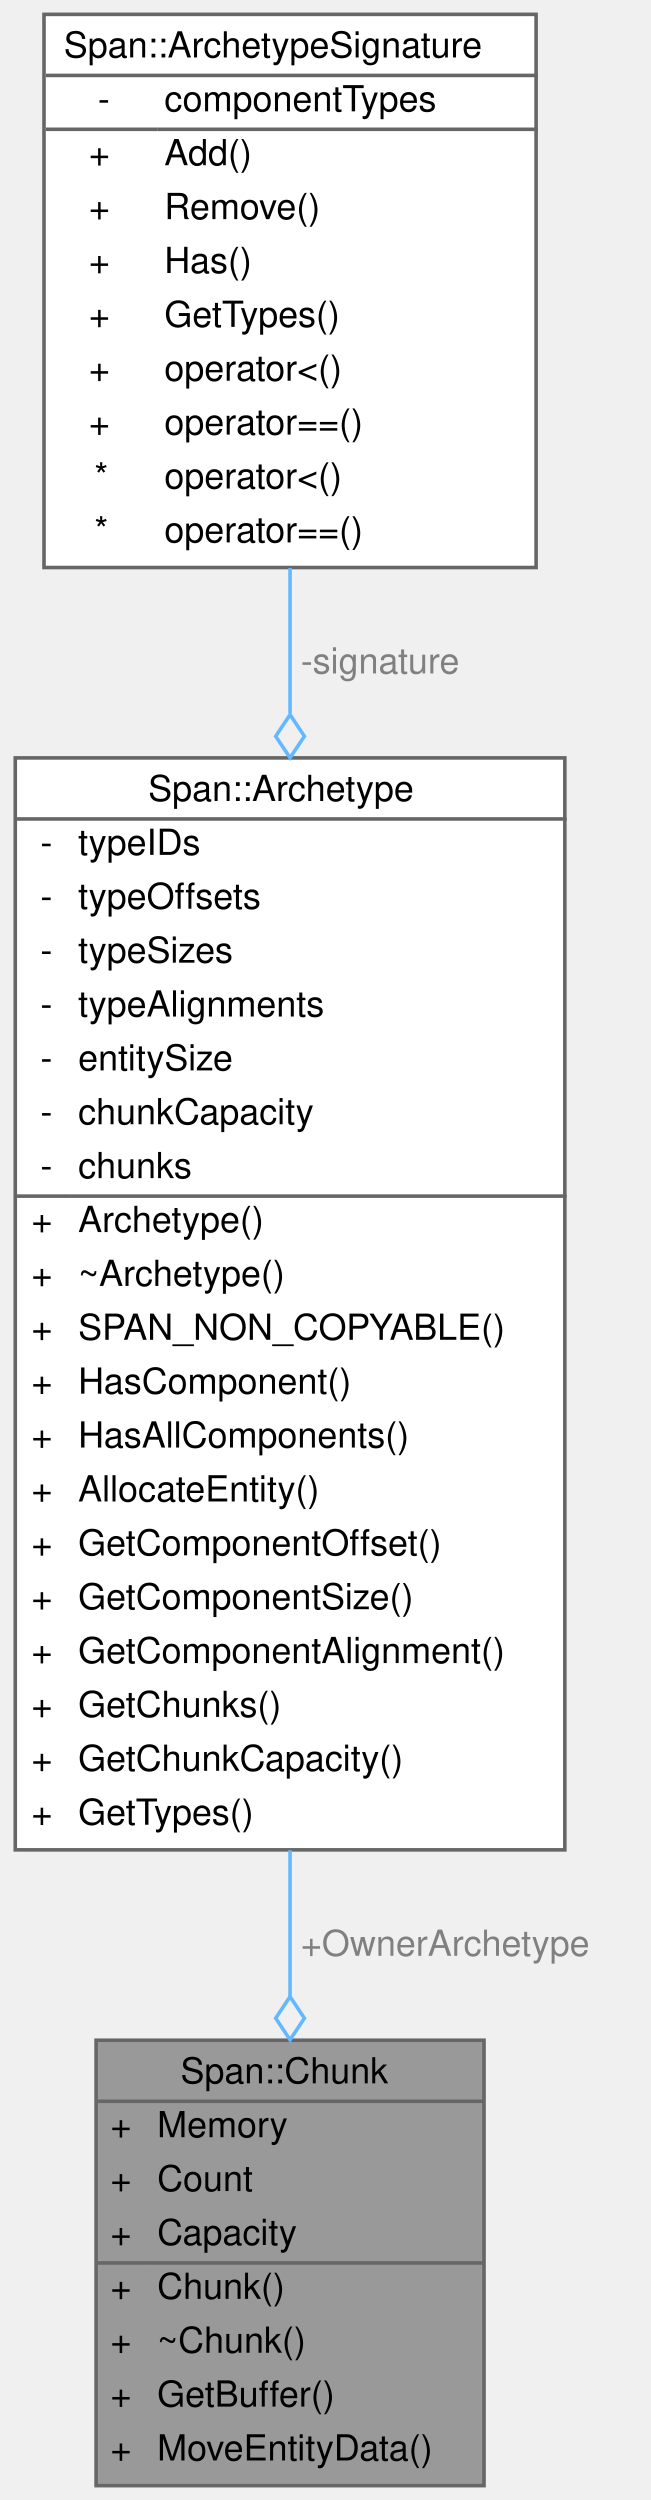
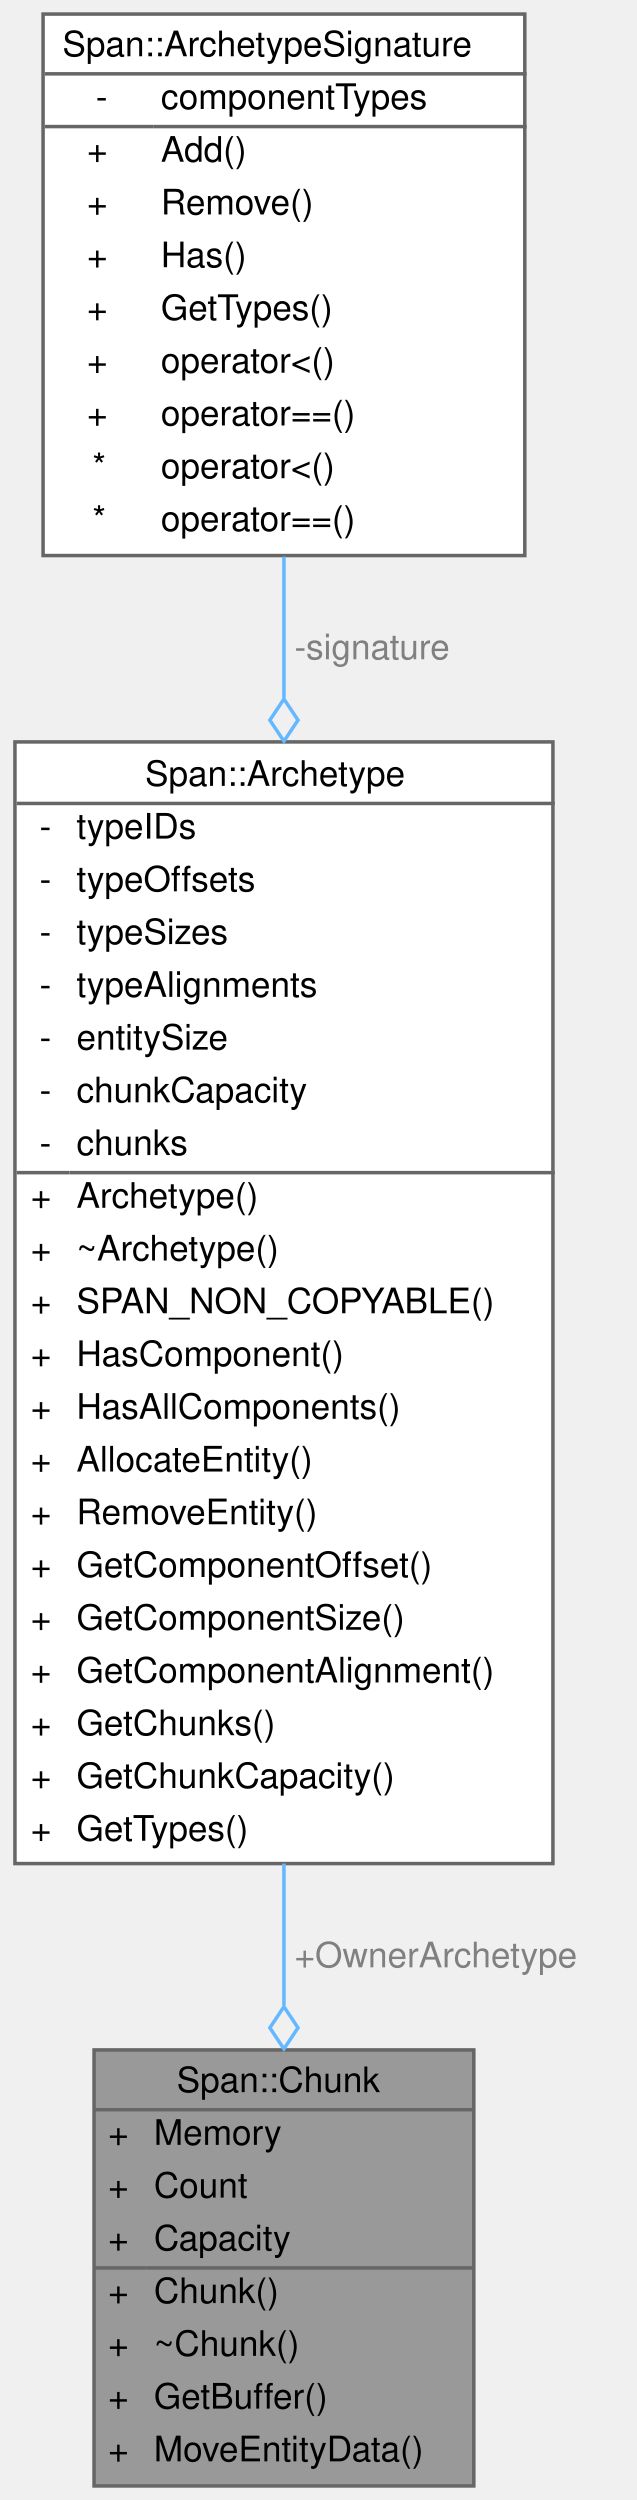
- <svg xmlns="http://www.w3.org/2000/svg" xmlns:xlink="http://www.w3.org/1999/xlink" width="181pt" height="696pt" viewBox="0.00 0.00 180.50 696.00">
-   <g id="graph0" class="graph" transform="scale(1 1) rotate(0) translate(4 692)">
+ <svg xmlns="http://www.w3.org/2000/svg" xmlns:xlink="http://www.w3.org/1999/xlink" width="181pt" height="711pt" viewBox="0.00 0.00 180.50 711.00">
+   <g id="graph0" class="graph" transform="scale(1 1) rotate(0) translate(4 707)">
    <g id="Node000001" class="node">
      <g id="a_Node000001">
        <a xlink:title="🧱 コンポーネントデータを格納する固定サイズのメモリブロック。">
          <polygon fill="#999999" stroke="transparent" points="130.5,-124 22.5,-124 22.5,0 130.5,0 130.5,-124" />
          <text text-anchor="start" x="46" y="-112" font-family="Helvetica,sans-Serif" font-size="10.00">Span::Chunk</text>
          <text text-anchor="start" x="26.5" y="-97" font-family="Helvetica,sans-Serif" font-size="10.00">+</text>
          <text text-anchor="start" x="39.5" y="-97" font-family="Helvetica,sans-Serif" font-size="10.00">Memory</text>
          <text text-anchor="start" x="26.5" y="-82" font-family="Helvetica,sans-Serif" font-size="10.00">+</text>
          <text text-anchor="start" x="39.5" y="-82" font-family="Helvetica,sans-Serif" font-size="10.00">Count</text>
          <text text-anchor="start" x="26.5" y="-67" font-family="Helvetica,sans-Serif" font-size="10.00">+</text>
          <text text-anchor="start" x="39.5" y="-67" font-family="Helvetica,sans-Serif" font-size="10.00">Capacity</text>
          <text text-anchor="start" x="26.5" y="-52" font-family="Helvetica,sans-Serif" font-size="10.00">+</text>
          <text text-anchor="start" x="39.5" y="-52" font-family="Helvetica,sans-Serif" font-size="10.00">Chunk()</text>
          <text text-anchor="start" x="26.5" y="-37" font-family="Helvetica,sans-Serif" font-size="10.00">+</text>
          <text text-anchor="start" x="39.5" y="-37" font-family="Helvetica,sans-Serif" font-size="10.00">~Chunk()</text>
          <text text-anchor="start" x="26.5" y="-22" font-family="Helvetica,sans-Serif" font-size="10.00">+</text>
          <text text-anchor="start" x="39.5" y="-22" font-family="Helvetica,sans-Serif" font-size="10.00">GetBuffer()</text>
          <text text-anchor="start" x="26.5" y="-7" font-family="Helvetica,sans-Serif" font-size="10.00">+</text>
          <text text-anchor="start" x="39.5" y="-7" font-family="Helvetica,sans-Serif" font-size="10.00">MoveEntityData()</text>
          <polygon fill="#666666" stroke="#666666" points="22.5,-107 22.5,-107 130.5,-107 130.5,-107 22.5,-107" />
          <polygon fill="#666666" stroke="#666666" points="22.5,-62 22.5,-62 37.5,-62 37.5,-62 22.5,-62" />
          <polygon fill="#666666" stroke="#666666" points="37.5,-62 37.5,-62 130.5,-62 130.5,-62 37.5,-62" />
          <polygon fill="none" stroke="#666666" points="22.5,0 22.5,-124 130.5,-124 130.5,0 22.5,0" />
        </a>
      </g>
    </g>
    <g id="Node000002" class="node">
      <g id="a_Node000002">
        <a xlink:href="classSpan_1_1Archetype.html" target="_top" xlink:title="🏢 エンティティのコンテナクラス。メモリレイアウトを管理します。">
-           <polygon fill="white" stroke="transparent" points="153,-481 0,-481 0,-177 153,-177 153,-481" />
-           <text text-anchor="start" x="37" y="-469" font-family="Helvetica,sans-Serif" font-size="10.00">Span::Archetype</text>
-           <text text-anchor="start" x="7" y="-454" font-family="Helvetica,sans-Serif" font-size="10.00">-</text>
-           <text text-anchor="start" x="17.5" y="-454" font-family="Helvetica,sans-Serif" font-size="10.00">typeIDs</text>
-           <text text-anchor="start" x="7" y="-439" font-family="Helvetica,sans-Serif" font-size="10.00">-</text>
-           <text text-anchor="start" x="17.5" y="-439" font-family="Helvetica,sans-Serif" font-size="10.00">typeOffsets</text>
-           <text text-anchor="start" x="7" y="-424" font-family="Helvetica,sans-Serif" font-size="10.00">-</text>
-           <text text-anchor="start" x="17.5" y="-424" font-family="Helvetica,sans-Serif" font-size="10.00">typeSizes</text>
-           <text text-anchor="start" x="7" y="-409" font-family="Helvetica,sans-Serif" font-size="10.00">-</text>
-           <text text-anchor="start" x="17.5" y="-409" font-family="Helvetica,sans-Serif" font-size="10.00">typeAlignments</text>
-           <text text-anchor="start" x="7" y="-394" font-family="Helvetica,sans-Serif" font-size="10.00">-</text>
-           <text text-anchor="start" x="17.5" y="-394" font-family="Helvetica,sans-Serif" font-size="10.00">entitySize</text>
-           <text text-anchor="start" x="7" y="-379" font-family="Helvetica,sans-Serif" font-size="10.00">-</text>
-           <text text-anchor="start" x="17.5" y="-379" font-family="Helvetica,sans-Serif" font-size="10.00">chunkCapacity</text>
-           <text text-anchor="start" x="7" y="-364" font-family="Helvetica,sans-Serif" font-size="10.00">-</text>
-           <text text-anchor="start" x="17.5" y="-364" font-family="Helvetica,sans-Serif" font-size="10.00">chunks</text>
-           <text text-anchor="start" x="4.5" y="-349" font-family="Helvetica,sans-Serif" font-size="10.00">+</text>
-           <text text-anchor="start" x="17.5" y="-349" font-family="Helvetica,sans-Serif" font-size="10.00">Archetype()</text>
-           <text text-anchor="start" x="4.5" y="-334" font-family="Helvetica,sans-Serif" font-size="10.00">+</text>
-           <text text-anchor="start" x="17.5" y="-334" font-family="Helvetica,sans-Serif" font-size="10.00">~Archetype()</text>
-           <text text-anchor="start" x="4.5" y="-319" font-family="Helvetica,sans-Serif" font-size="10.00">+</text>
-           <text text-anchor="start" x="17.5" y="-319" font-family="Helvetica,sans-Serif" font-size="10.00">SPAN_NON_COPYABLE()</text>
-           <text text-anchor="start" x="4.5" y="-304" font-family="Helvetica,sans-Serif" font-size="10.00">+</text>
-           <text text-anchor="start" x="17.5" y="-304" font-family="Helvetica,sans-Serif" font-size="10.00">HasComponent()</text>
-           <text text-anchor="start" x="4.5" y="-289" font-family="Helvetica,sans-Serif" font-size="10.00">+</text>
-           <text text-anchor="start" x="17.5" y="-289" font-family="Helvetica,sans-Serif" font-size="10.00">HasAllComponents()</text>
-           <text text-anchor="start" x="4.5" y="-274" font-family="Helvetica,sans-Serif" font-size="10.00">+</text>
-           <text text-anchor="start" x="17.5" y="-274" font-family="Helvetica,sans-Serif" font-size="10.00">AllocateEntity()</text>
-           <text text-anchor="start" x="4.5" y="-259" font-family="Helvetica,sans-Serif" font-size="10.00">+</text>
-           <text text-anchor="start" x="17.5" y="-259" font-family="Helvetica,sans-Serif" font-size="10.00">GetComponentOffset()</text>
-           <text text-anchor="start" x="4.5" y="-244" font-family="Helvetica,sans-Serif" font-size="10.00">+</text>
-           <text text-anchor="start" x="17.5" y="-244" font-family="Helvetica,sans-Serif" font-size="10.00">GetComponentSize()</text>
-           <text text-anchor="start" x="4.5" y="-229" font-family="Helvetica,sans-Serif" font-size="10.00">+</text>
-           <text text-anchor="start" x="17.5" y="-229" font-family="Helvetica,sans-Serif" font-size="10.00">GetComponentAlignment()</text>
-           <text text-anchor="start" x="4.5" y="-214" font-family="Helvetica,sans-Serif" font-size="10.00">+</text>
-           <text text-anchor="start" x="17.5" y="-214" font-family="Helvetica,sans-Serif" font-size="10.00">GetChunks()</text>
-           <text text-anchor="start" x="4.5" y="-199" font-family="Helvetica,sans-Serif" font-size="10.00">+</text>
-           <text text-anchor="start" x="17.5" y="-199" font-family="Helvetica,sans-Serif" font-size="10.00">GetChunkCapacity()</text>
-           <text text-anchor="start" x="4.5" y="-184" font-family="Helvetica,sans-Serif" font-size="10.00">+</text>
-           <text text-anchor="start" x="17.5" y="-184" font-family="Helvetica,sans-Serif" font-size="10.00">GetTypes()</text>
-           <polygon fill="#666666" stroke="#666666" points="0.5,-464 0.5,-464 153.5,-464 153.5,-464 0.5,-464" />
-           <polygon fill="#666666" stroke="#666666" points="0.5,-359 0.5,-359 15.5,-359 15.5,-359 0.5,-359" />
-           <polygon fill="#666666" stroke="#666666" points="15.5,-359 15.5,-359 153.5,-359 153.5,-359 15.5,-359" />
-           <polygon fill="none" stroke="#666666" points="0,-177 0,-481 153,-481 153,-177 0,-177" />
+           <polygon fill="white" stroke="transparent" points="153,-496 0,-496 0,-177 153,-177 153,-496" />
+           <text text-anchor="start" x="37" y="-483.5" font-family="Helvetica,sans-Serif" font-size="10.00">Span::Archetype</text>
+           <text text-anchor="start" x="7" y="-468.5" font-family="Helvetica,sans-Serif" font-size="10.00">-</text>
+           <text text-anchor="start" x="17.5" y="-468.5" font-family="Helvetica,sans-Serif" font-size="10.00">typeIDs</text>
+           <text text-anchor="start" x="7" y="-453.5" font-family="Helvetica,sans-Serif" font-size="10.00">-</text>
+           <text text-anchor="start" x="17.5" y="-453.5" font-family="Helvetica,sans-Serif" font-size="10.00">typeOffsets</text>
+           <text text-anchor="start" x="7" y="-438.5" font-family="Helvetica,sans-Serif" font-size="10.00">-</text>
+           <text text-anchor="start" x="17.5" y="-438.5" font-family="Helvetica,sans-Serif" font-size="10.00">typeSizes</text>
+           <text text-anchor="start" x="7" y="-423.5" font-family="Helvetica,sans-Serif" font-size="10.00">-</text>
+           <text text-anchor="start" x="17.5" y="-423.5" font-family="Helvetica,sans-Serif" font-size="10.00">typeAlignments</text>
+           <text text-anchor="start" x="7" y="-408.5" font-family="Helvetica,sans-Serif" font-size="10.00">-</text>
+           <text text-anchor="start" x="17.5" y="-408.5" font-family="Helvetica,sans-Serif" font-size="10.00">entitySize</text>
+           <text text-anchor="start" x="7" y="-393.5" font-family="Helvetica,sans-Serif" font-size="10.00">-</text>
+           <text text-anchor="start" x="17.5" y="-393.5" font-family="Helvetica,sans-Serif" font-size="10.00">chunkCapacity</text>
+           <text text-anchor="start" x="7" y="-378.5" font-family="Helvetica,sans-Serif" font-size="10.00">-</text>
+           <text text-anchor="start" x="17.5" y="-378.5" font-family="Helvetica,sans-Serif" font-size="10.00">chunks</text>
+           <text text-anchor="start" x="4.5" y="-363.5" font-family="Helvetica,sans-Serif" font-size="10.00">+</text>
+           <text text-anchor="start" x="17.5" y="-363.5" font-family="Helvetica,sans-Serif" font-size="10.00">Archetype()</text>
+           <text text-anchor="start" x="4.5" y="-348.5" font-family="Helvetica,sans-Serif" font-size="10.00">+</text>
+           <text text-anchor="start" x="17.5" y="-348.5" font-family="Helvetica,sans-Serif" font-size="10.00">~Archetype()</text>
+           <text text-anchor="start" x="4.5" y="-333.5" font-family="Helvetica,sans-Serif" font-size="10.00">+</text>
+           <text text-anchor="start" x="17.5" y="-333.5" font-family="Helvetica,sans-Serif" font-size="10.00">SPAN_NON_COPYABLE()</text>
+           <text text-anchor="start" x="4.5" y="-318.5" font-family="Helvetica,sans-Serif" font-size="10.00">+</text>
+           <text text-anchor="start" x="17.5" y="-318.5" font-family="Helvetica,sans-Serif" font-size="10.00">HasComponent()</text>
+           <text text-anchor="start" x="4.5" y="-303.5" font-family="Helvetica,sans-Serif" font-size="10.00">+</text>
+           <text text-anchor="start" x="17.5" y="-303.5" font-family="Helvetica,sans-Serif" font-size="10.00">HasAllComponents()</text>
+           <text text-anchor="start" x="4.5" y="-288.5" font-family="Helvetica,sans-Serif" font-size="10.00">+</text>
+           <text text-anchor="start" x="17.5" y="-288.5" font-family="Helvetica,sans-Serif" font-size="10.00">AllocateEntity()</text>
+           <text text-anchor="start" x="4.5" y="-273.5" font-family="Helvetica,sans-Serif" font-size="10.00">+</text>
+           <text text-anchor="start" x="17.5" y="-273.5" font-family="Helvetica,sans-Serif" font-size="10.00">RemoveEntity()</text>
+           <text text-anchor="start" x="4.5" y="-258.5" font-family="Helvetica,sans-Serif" font-size="10.00">+</text>
+           <text text-anchor="start" x="17.5" y="-258.5" font-family="Helvetica,sans-Serif" font-size="10.00">GetComponentOffset()</text>
+           <text text-anchor="start" x="4.5" y="-243.5" font-family="Helvetica,sans-Serif" font-size="10.00">+</text>
+           <text text-anchor="start" x="17.5" y="-243.5" font-family="Helvetica,sans-Serif" font-size="10.00">GetComponentSize()</text>
+           <text text-anchor="start" x="4.5" y="-228.5" font-family="Helvetica,sans-Serif" font-size="10.00">+</text>
+           <text text-anchor="start" x="17.5" y="-228.5" font-family="Helvetica,sans-Serif" font-size="10.00">GetComponentAlignment()</text>
+           <text text-anchor="start" x="4.5" y="-213.5" font-family="Helvetica,sans-Serif" font-size="10.00">+</text>
+           <text text-anchor="start" x="17.5" y="-213.5" font-family="Helvetica,sans-Serif" font-size="10.00">GetChunks()</text>
+           <text text-anchor="start" x="4.5" y="-198.5" font-family="Helvetica,sans-Serif" font-size="10.00">+</text>
+           <text text-anchor="start" x="17.5" y="-198.5" font-family="Helvetica,sans-Serif" font-size="10.00">GetChunkCapacity()</text>
+           <text text-anchor="start" x="4.5" y="-183.5" font-family="Helvetica,sans-Serif" font-size="10.00">+</text>
+           <text text-anchor="start" x="17.5" y="-183.5" font-family="Helvetica,sans-Serif" font-size="10.00">GetTypes()</text>
+           <polygon fill="#666666" stroke="#666666" points="0.5,-478.5 0.5,-478.5 153.5,-478.5 153.5,-478.5 0.5,-478.5" />
+           <polygon fill="#666666" stroke="#666666" points="0.5,-373.5 0.5,-373.5 15.5,-373.5 15.5,-373.5 0.5,-373.5" />
+           <polygon fill="#666666" stroke="#666666" points="15.5,-373.5 15.5,-373.5 153.5,-373.5 153.5,-373.5 15.5,-373.5" />
+           <polygon fill="none" stroke="#666666" points="0,-177 0,-496 153,-496 153,-177 0,-177" />
        </a>
      </g>
    </g>
    <g id="edge1_Node000001_Node000002" class="edge">
      <g id="a_edge1_Node000001_Node000002">
        <a xlink:title=" ">
-           <path fill="none" stroke="#63b8ff" d="M76.5,-176.92C76.5,-162.83 76.5,-149.02 76.5,-136.16" />
-           <polygon fill="none" stroke="#63b8ff" points="76.5,-136.13 72.5,-130.13 76.5,-124.13 80.5,-130.13 76.5,-136.13" />
+           <path fill="none" stroke="#63b8ff" d="M76.5,-176.99C76.5,-163.02 76.5,-149.38 76.5,-136.67" />
+           <polygon fill="none" stroke="#63b8ff" points="76.5,-136.29 72.5,-130.29 76.5,-124.29 80.5,-130.29 76.5,-136.29" />
        </a>
      </g>
      <text text-anchor="start" x="79.5" y="-147.5" font-family="Helvetica,sans-Serif" font-size="10.00" fill="grey">+OwnerArchetype</text>
    </g>
    <g id="Node000003" class="node">
      <g id="a_Node000003">
        <a xlink:href="classSpan_1_1ArchetypeSignature.html" target="_top" xlink:title="🔑 アーキタイプを識別するための署名キー">
-           <polygon fill="white" stroke="transparent" points="145,-688 8,-688 8,-534 145,-534 145,-688" />
-           <text text-anchor="start" x="13.5" y="-676" font-family="Helvetica,sans-Serif" font-size="10.00">Span::ArchetypeSignature</text>
-           <text text-anchor="start" x="23" y="-661" font-family="Helvetica,sans-Serif" font-size="10.00">-</text>
-           <text text-anchor="start" x="41.5" y="-661" font-family="Helvetica,sans-Serif" font-size="10.00">componentTypes</text>
+           <polygon fill="white" stroke="transparent" points="145,-703 8,-703 8,-549 145,-549 145,-703" />
+           <text text-anchor="start" x="13.5" y="-691" font-family="Helvetica,sans-Serif" font-size="10.00">Span::ArchetypeSignature</text>
+           <text text-anchor="start" x="23" y="-676" font-family="Helvetica,sans-Serif" font-size="10.00">-</text>
+           <text text-anchor="start" x="41.5" y="-676" font-family="Helvetica,sans-Serif" font-size="10.00">componentTypes</text>
+           <text text-anchor="start" x="20.5" y="-661" font-family="Helvetica,sans-Serif" font-size="10.00">+</text>
+           <text text-anchor="start" x="41.5" y="-661" font-family="Helvetica,sans-Serif" font-size="10.00">Add()</text>
          <text text-anchor="start" x="20.5" y="-646" font-family="Helvetica,sans-Serif" font-size="10.00">+</text>
-           <text text-anchor="start" x="41.5" y="-646" font-family="Helvetica,sans-Serif" font-size="10.00">Add()</text>
+           <text text-anchor="start" x="41.5" y="-646" font-family="Helvetica,sans-Serif" font-size="10.00">Remove()</text>
          <text text-anchor="start" x="20.5" y="-631" font-family="Helvetica,sans-Serif" font-size="10.00">+</text>
-           <text text-anchor="start" x="41.5" y="-631" font-family="Helvetica,sans-Serif" font-size="10.00">Remove()</text>
+           <text text-anchor="start" x="41.5" y="-631" font-family="Helvetica,sans-Serif" font-size="10.00">Has()</text>
          <text text-anchor="start" x="20.5" y="-616" font-family="Helvetica,sans-Serif" font-size="10.00">+</text>
-           <text text-anchor="start" x="41.5" y="-616" font-family="Helvetica,sans-Serif" font-size="10.00">Has()</text>
+           <text text-anchor="start" x="41.5" y="-616" font-family="Helvetica,sans-Serif" font-size="10.00">GetTypes()</text>
          <text text-anchor="start" x="20.5" y="-601" font-family="Helvetica,sans-Serif" font-size="10.00">+</text>
-           <text text-anchor="start" x="41.5" y="-601" font-family="Helvetica,sans-Serif" font-size="10.00">GetTypes()</text>
+           <text text-anchor="start" x="41.5" y="-601" font-family="Helvetica,sans-Serif" font-size="10.00">operator&lt;()</text>
          <text text-anchor="start" x="20.5" y="-586" font-family="Helvetica,sans-Serif" font-size="10.00">+</text>
-           <text text-anchor="start" x="41.5" y="-586" font-family="Helvetica,sans-Serif" font-size="10.00">operator&lt;()</text>
-           <text text-anchor="start" x="20.5" y="-571" font-family="Helvetica,sans-Serif" font-size="10.00">+</text>
-           <text text-anchor="start" x="41.5" y="-571" font-family="Helvetica,sans-Serif" font-size="10.00">operator==()</text>
+           <text text-anchor="start" x="41.5" y="-586" font-family="Helvetica,sans-Serif" font-size="10.00">operator==()</text>
+           <text text-anchor="start" x="22" y="-571" font-family="Helvetica,sans-Serif" font-size="10.00">*</text>
+           <text text-anchor="start" x="41.5" y="-571" font-family="Helvetica,sans-Serif" font-size="10.00">operator&lt;()</text>
          <text text-anchor="start" x="22" y="-556" font-family="Helvetica,sans-Serif" font-size="10.00">*</text>
-           <text text-anchor="start" x="41.5" y="-556" font-family="Helvetica,sans-Serif" font-size="10.00">operator&lt;()</text>
-           <text text-anchor="start" x="22" y="-541" font-family="Helvetica,sans-Serif" font-size="10.00">*</text>
-           <text text-anchor="start" x="41.5" y="-541" font-family="Helvetica,sans-Serif" font-size="10.00">operator==()</text>
-           <polygon fill="#666666" stroke="#666666" points="8.5,-671 8.5,-671 145.5,-671 145.5,-671 8.5,-671" />
-           <polygon fill="#666666" stroke="#666666" points="8.5,-656 8.5,-656 39.5,-656 39.5,-656 8.5,-656" />
-           <polygon fill="#666666" stroke="#666666" points="39.5,-656 39.5,-656 145.5,-656 145.5,-656 39.5,-656" />
-           <polygon fill="none" stroke="#666666" points="8,-534 8,-688 145,-688 145,-534 8,-534" />
+           <text text-anchor="start" x="41.5" y="-556" font-family="Helvetica,sans-Serif" font-size="10.00">operator==()</text>
+           <polygon fill="#666666" stroke="#666666" points="8.5,-686 8.5,-686 145.5,-686 145.5,-686 8.5,-686" />
+           <polygon fill="#666666" stroke="#666666" points="8.5,-671 8.5,-671 39.5,-671 39.5,-671 8.5,-671" />
+           <polygon fill="#666666" stroke="#666666" points="39.5,-671 39.5,-671 145.5,-671 145.5,-671 39.5,-671" />
+           <polygon fill="none" stroke="#666666" points="8,-549 8,-703 145,-703 145,-549 8,-549" />
        </a>
      </g>
    </g>
    <g id="edge2_Node000002_Node000003" class="edge">
      <g id="a_edge2_Node000002_Node000003">
        <a xlink:title=" ">
-           <path fill="none" stroke="#63b8ff" d="M76.5,-533.86C76.5,-521.08 76.5,-507.4 76.5,-493.4" />
-           <polygon fill="none" stroke="#63b8ff" points="76.5,-493.03 72.5,-487.03 76.5,-481.03 80.5,-487.03 76.5,-493.03" />
+           <path fill="none" stroke="#63b8ff" d="M76.5,-548.71C76.5,-536.04 76.5,-522.46 76.5,-508.53" />
+           <polygon fill="none" stroke="#63b8ff" points="76.5,-508.2 72.5,-502.2 76.5,-496.2 80.5,-502.2 76.5,-508.2" />
        </a>
      </g>
-       <text text-anchor="start" x="79.5" y="-504.5" font-family="Helvetica,sans-Serif" font-size="10.00" fill="grey">-signature</text>
+       <text text-anchor="start" x="79.5" y="-519.5" font-family="Helvetica,sans-Serif" font-size="10.00" fill="grey">-signature</text>
    </g>
  </g>
</svg>
